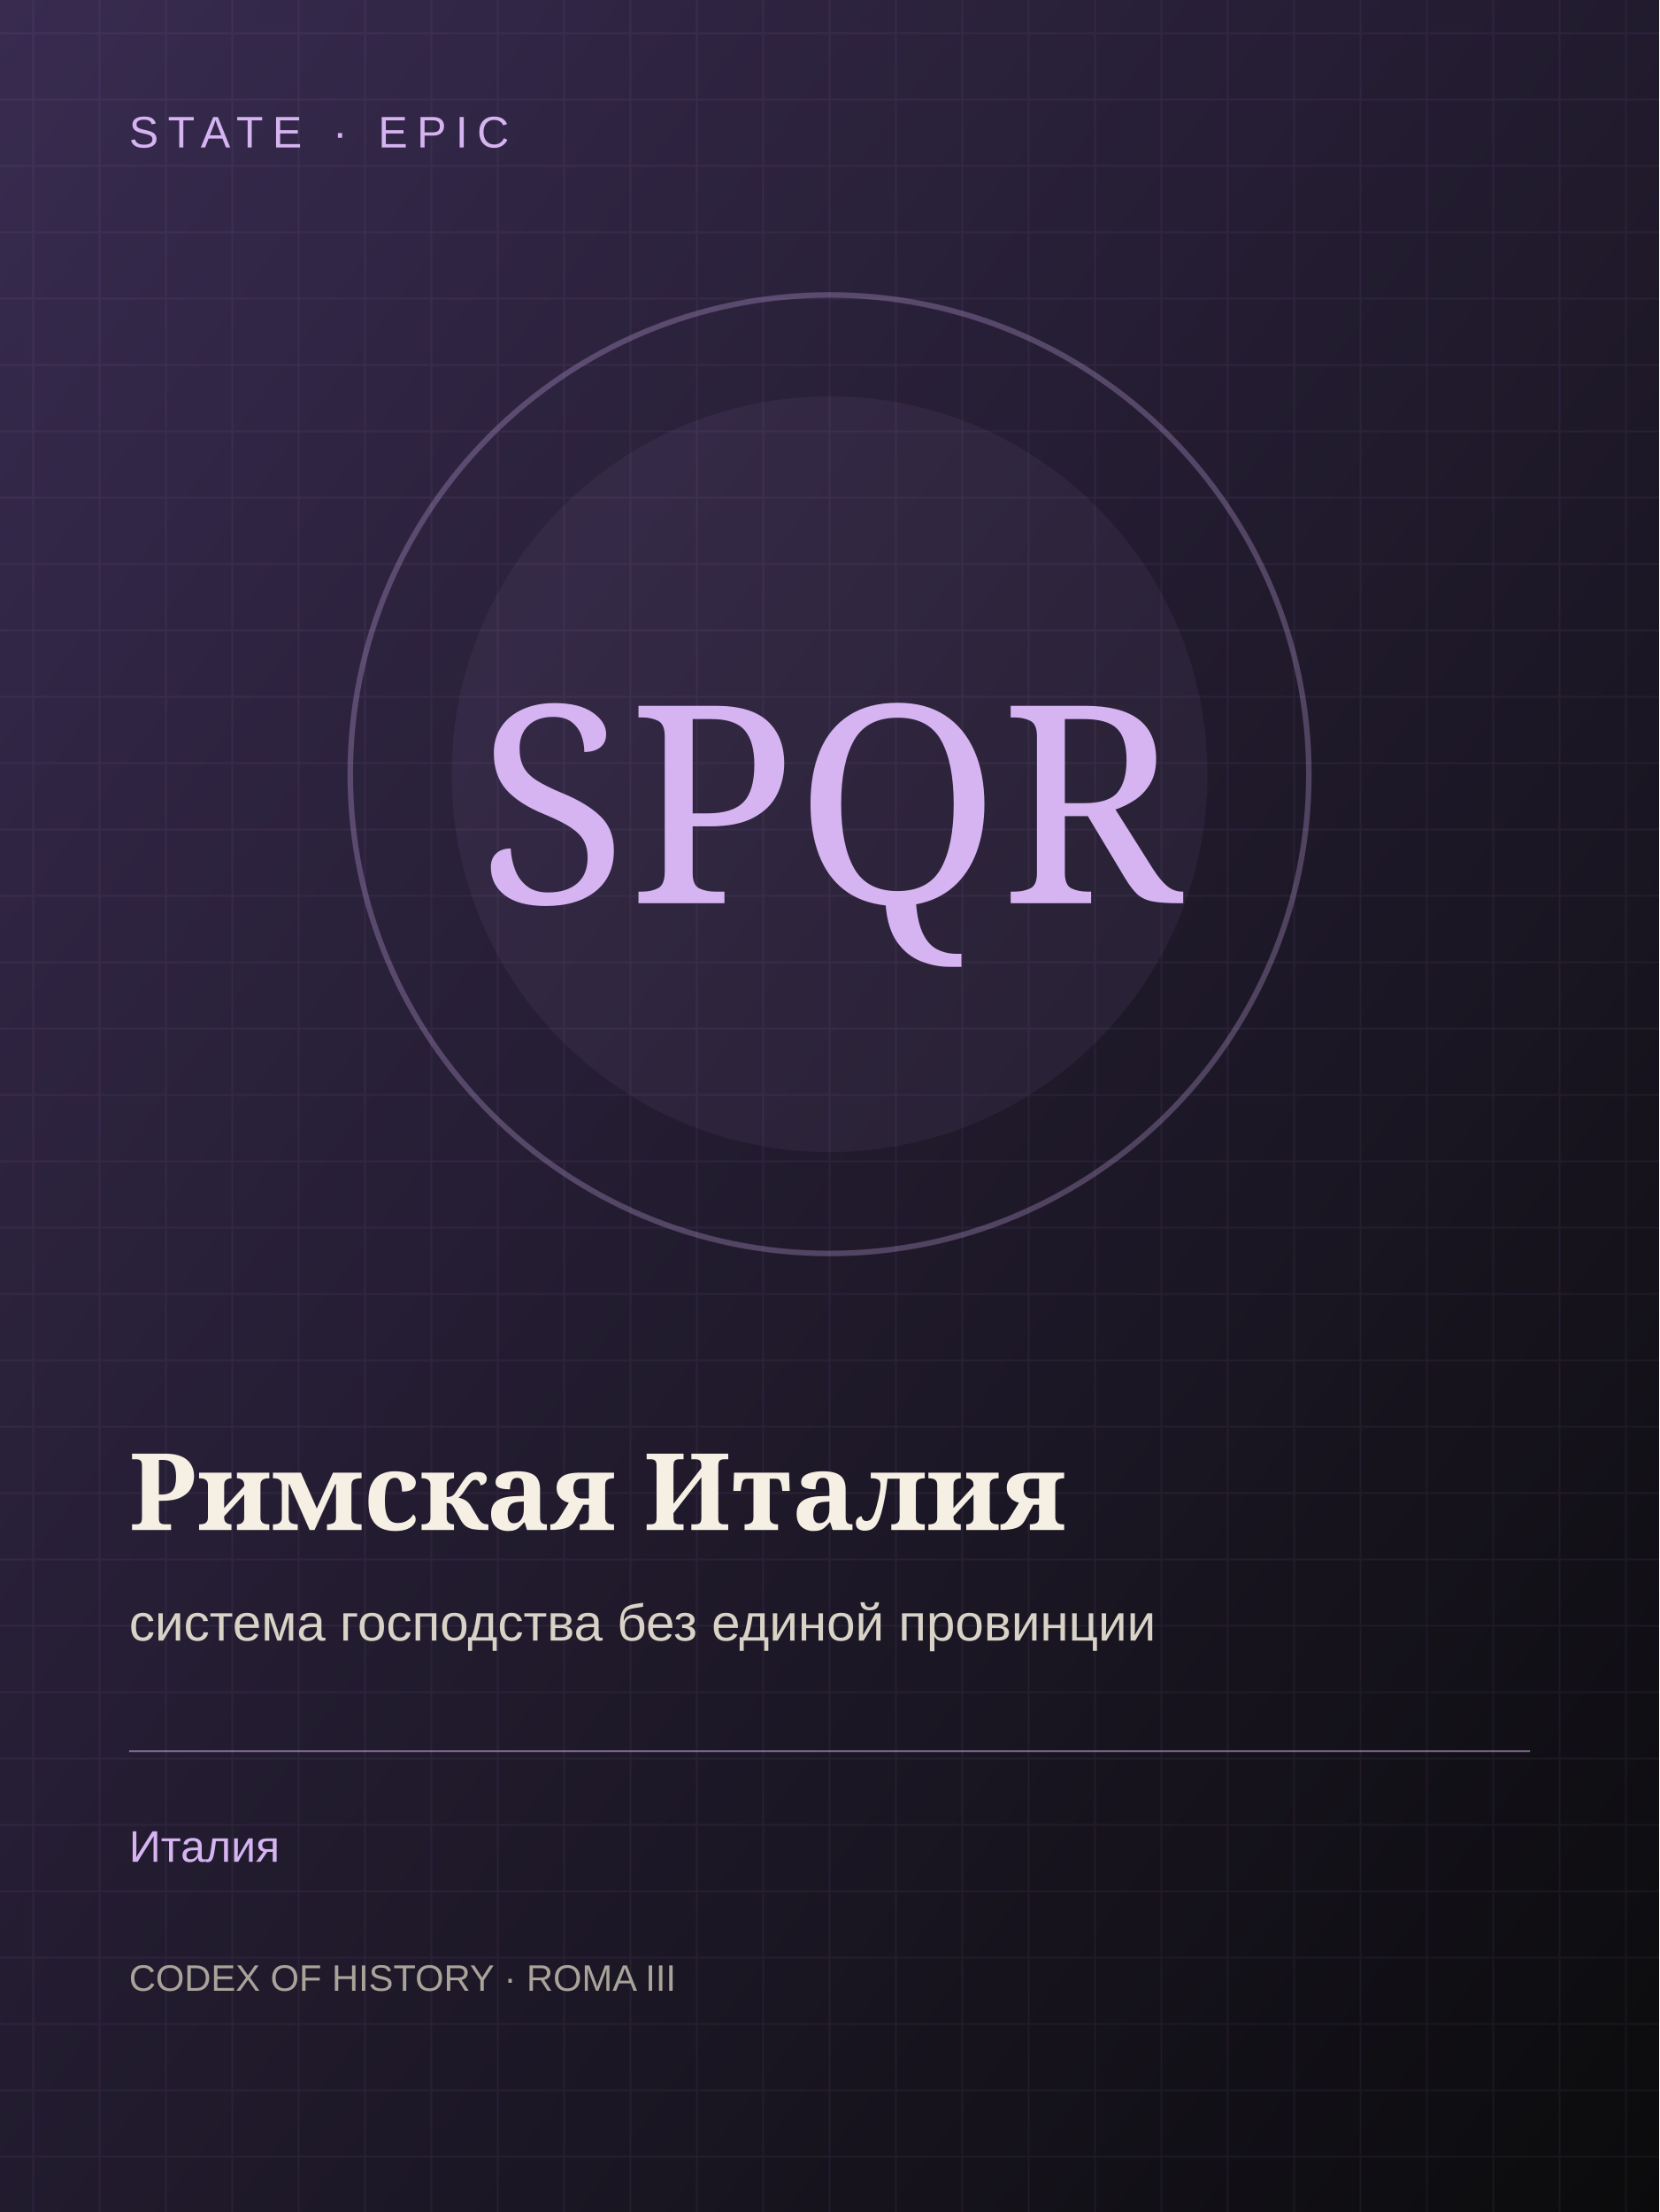
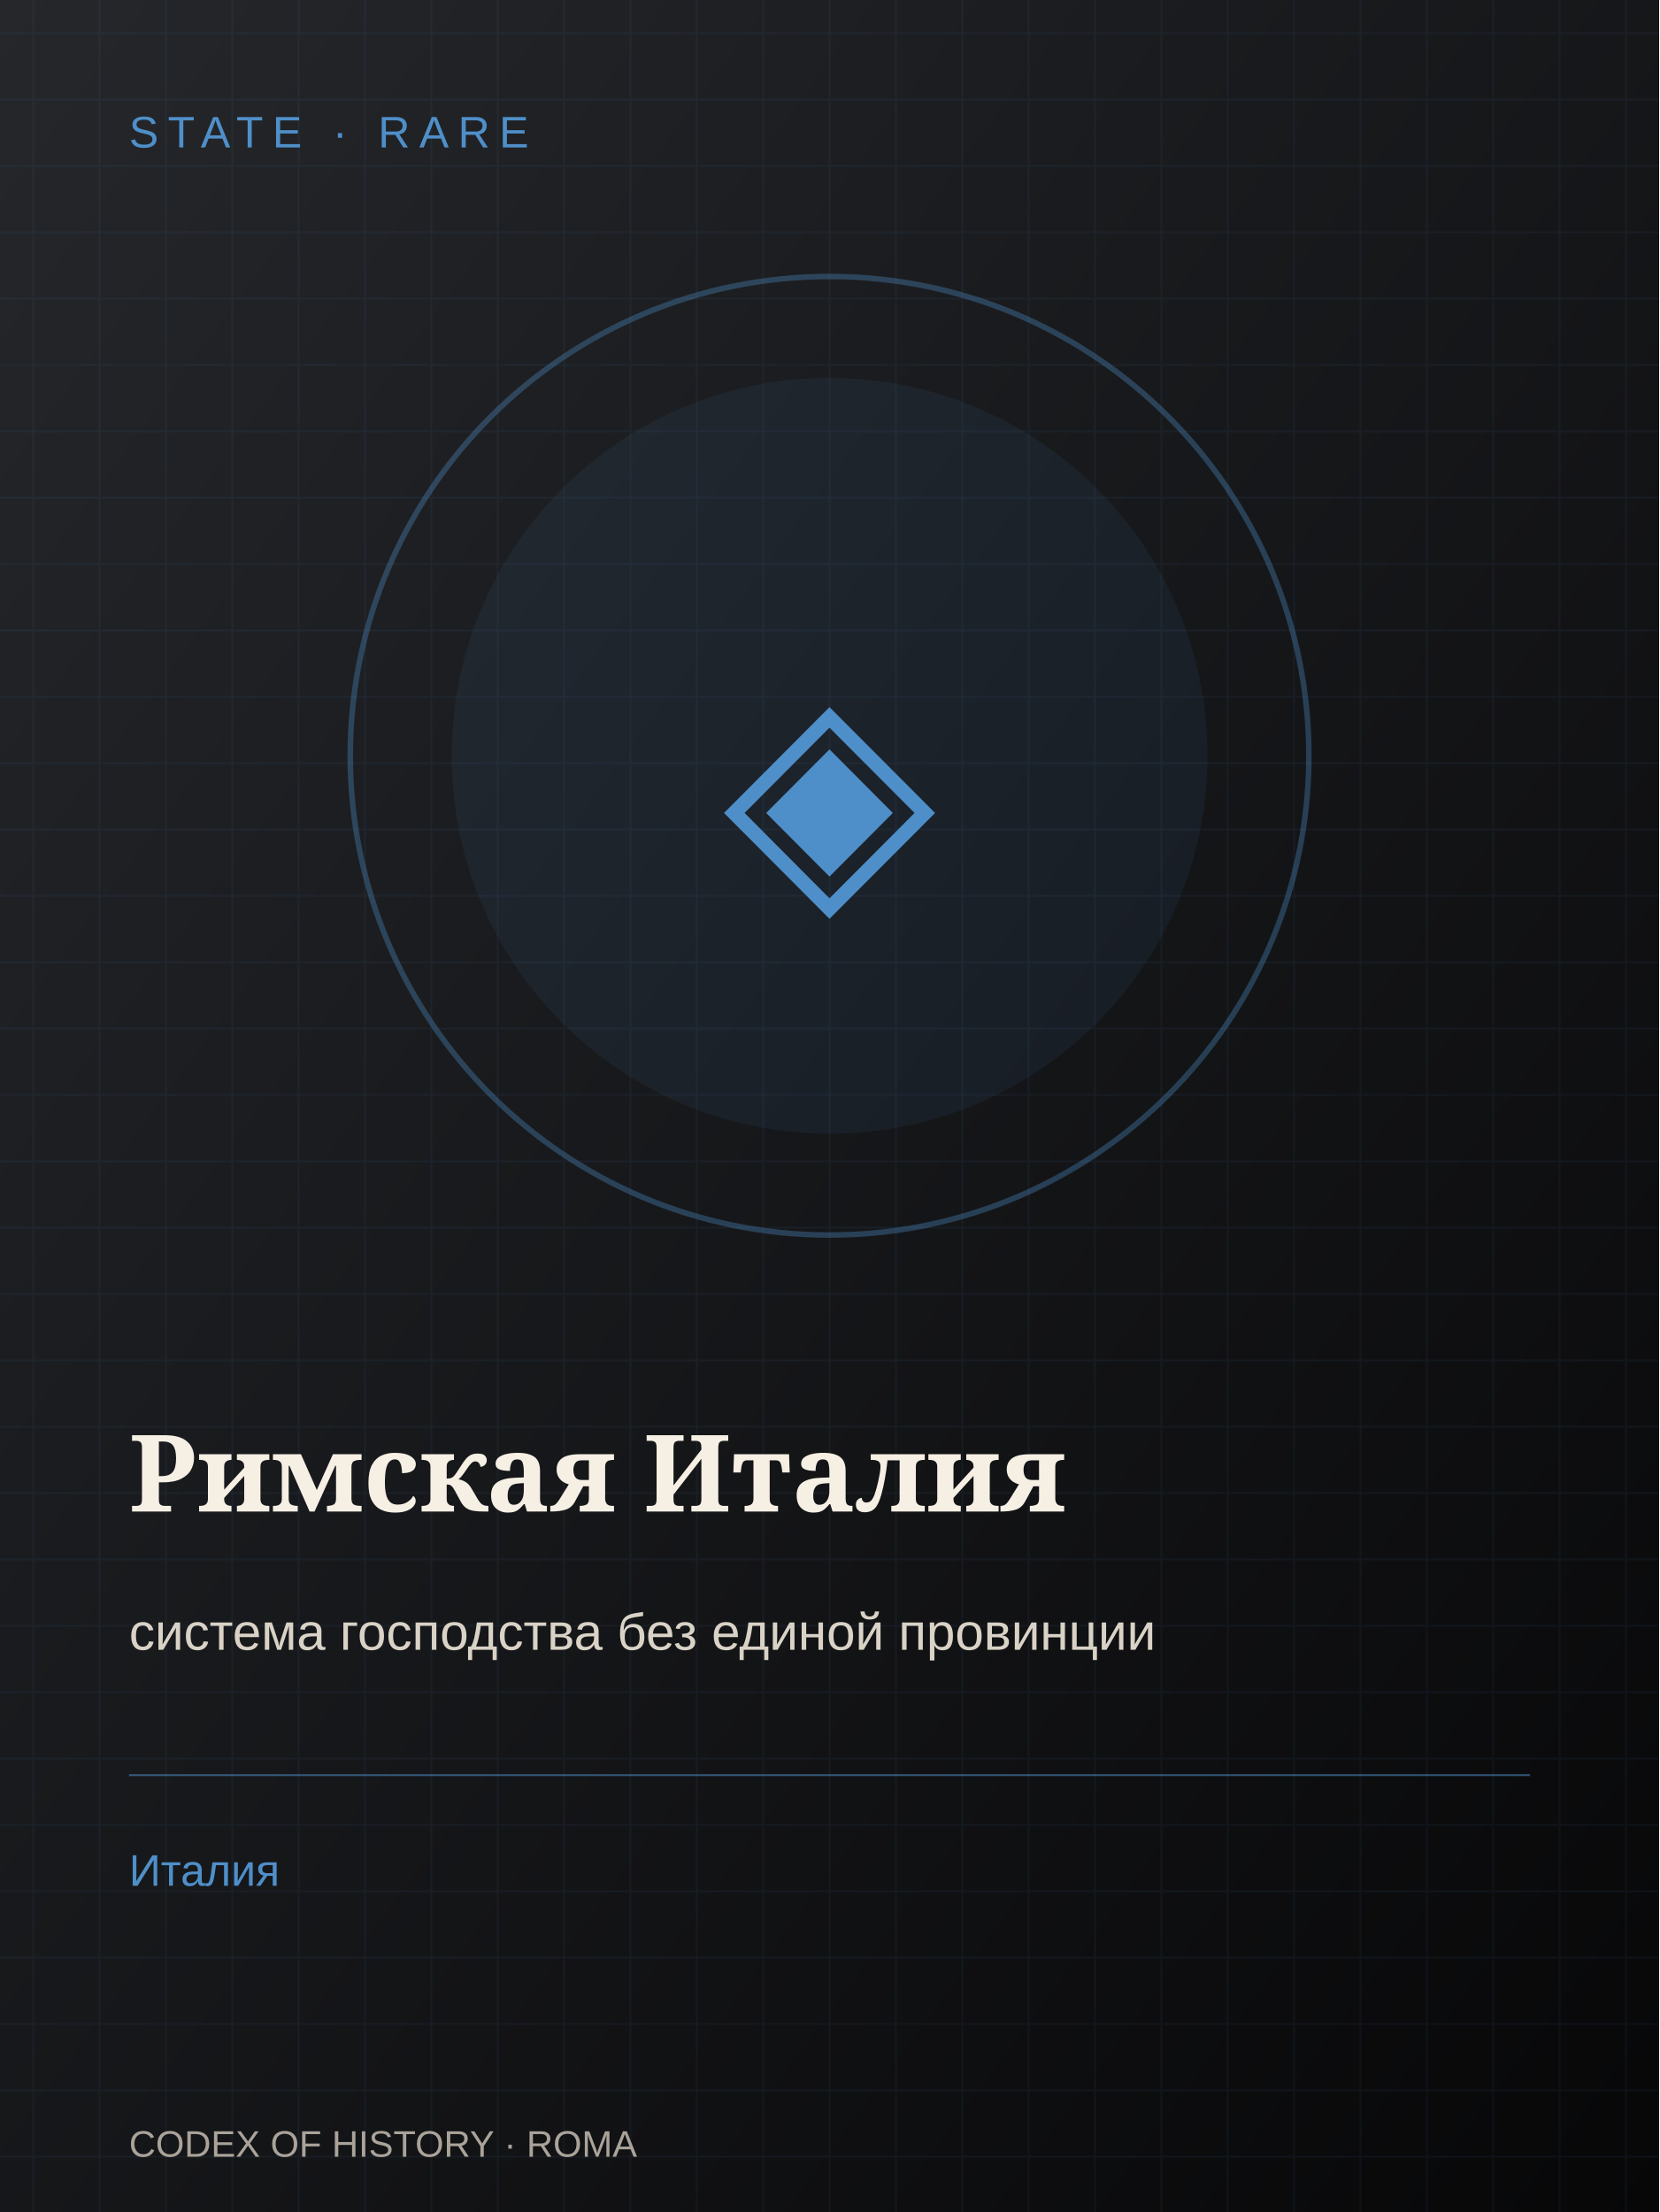
<svg xmlns="http://www.w3.org/2000/svg" width="900" height="1200" viewBox="0 0 900 1200">
  <defs>
    <linearGradient id="g" x2="1" y2="1">
-       <stop stop-color="#382b50" />
-       <stop offset="1" stop-color="#0b0b0c" />
+       <stop stop-color="#25272b" />
+       <stop offset="1" stop-color="#070708" />
    </linearGradient>
    <pattern id="p" width="36" height="36" patternUnits="userSpaceOnUse">
-       <path d="M0 18h36M18 0v36" stroke="#d5b4f1" stroke-opacity=".06" />
+       <path d="M0 18h36M18 0v36" stroke="#4f8fc9" stroke-opacity=".07" />
    </pattern>
  </defs>
  <rect width="900" height="1200" fill="url(#g)" />
  <rect width="900" height="1200" fill="url(#p)" />
-   <circle cx="450" cy="420" r="260" fill="none" stroke="#d5b4f1" stroke-opacity=".28" stroke-width="3" />
-   <circle cx="450" cy="420" r="205" fill="#d5b4f1" fill-opacity=".06" />
-   <text x="450" y="490" text-anchor="middle" fill="#d5b4f1" font-size="150" font-family="Georgia,serif">SPQR</text>
-   <text x="70" y="80" fill="#d5b4f1" font-size="24" font-family="Arial" letter-spacing="5">STATE · EPIC</text>
-   <text x="70" y="830" fill="#f6efe4" font-size="58" font-weight="700" font-family="Georgia,serif">Римская Италия</text>
-   <text x="70" y="890" fill="#d9d2c6" font-size="28" font-family="Arial">система господства без единой провинции</text>
-   <line x1="70" y1="950" x2="830" y2="950" stroke="#d5b4f1" stroke-opacity=".5" />
-   <text x="70" y="1010" fill="#d5b4f1" font-size="24" font-family="Arial">Италия</text>
-   <text x="70" y="1080" fill="#aaa39a" font-size="20" font-family="Arial">CODEX OF HISTORY · ROMA III</text>
+   <circle cx="450" cy="410" r="260" fill="none" stroke="#4f8fc9" stroke-opacity=".35" stroke-width="3" />
+   <circle cx="450" cy="410" r="205" fill="#4f8fc9" fill-opacity=".08" />
+   <text x="450" y="480" text-anchor="middle" fill="#4f8fc9" font-size="150" font-family="Georgia,serif">◈</text>
+   <text x="70" y="80" fill="#4f8fc9" font-size="24" font-family="Arial" letter-spacing="5">STATE · RARE</text>
+   <text x="70" y="820" fill="#f6efe4" font-size="58" font-weight="700" font-family="Georgia,serif">Римская Италия</text>
+   <text x="70" y="895" fill="#d9d2c6" font-size="28" font-family="Arial">система господства без единой провинции</text>
+   <line x1="70" y1="963" x2="830" y2="963" stroke="#4f8fc9" stroke-opacity=".55" />
+   <text x="70" y="1023" fill="#4f8fc9" font-size="24" font-family="Arial">Италия</text>
+   <text x="70" y="1170" fill="#aaa39a" font-size="20" font-family="Arial">CODEX OF HISTORY · ROMA</text>
</svg>
